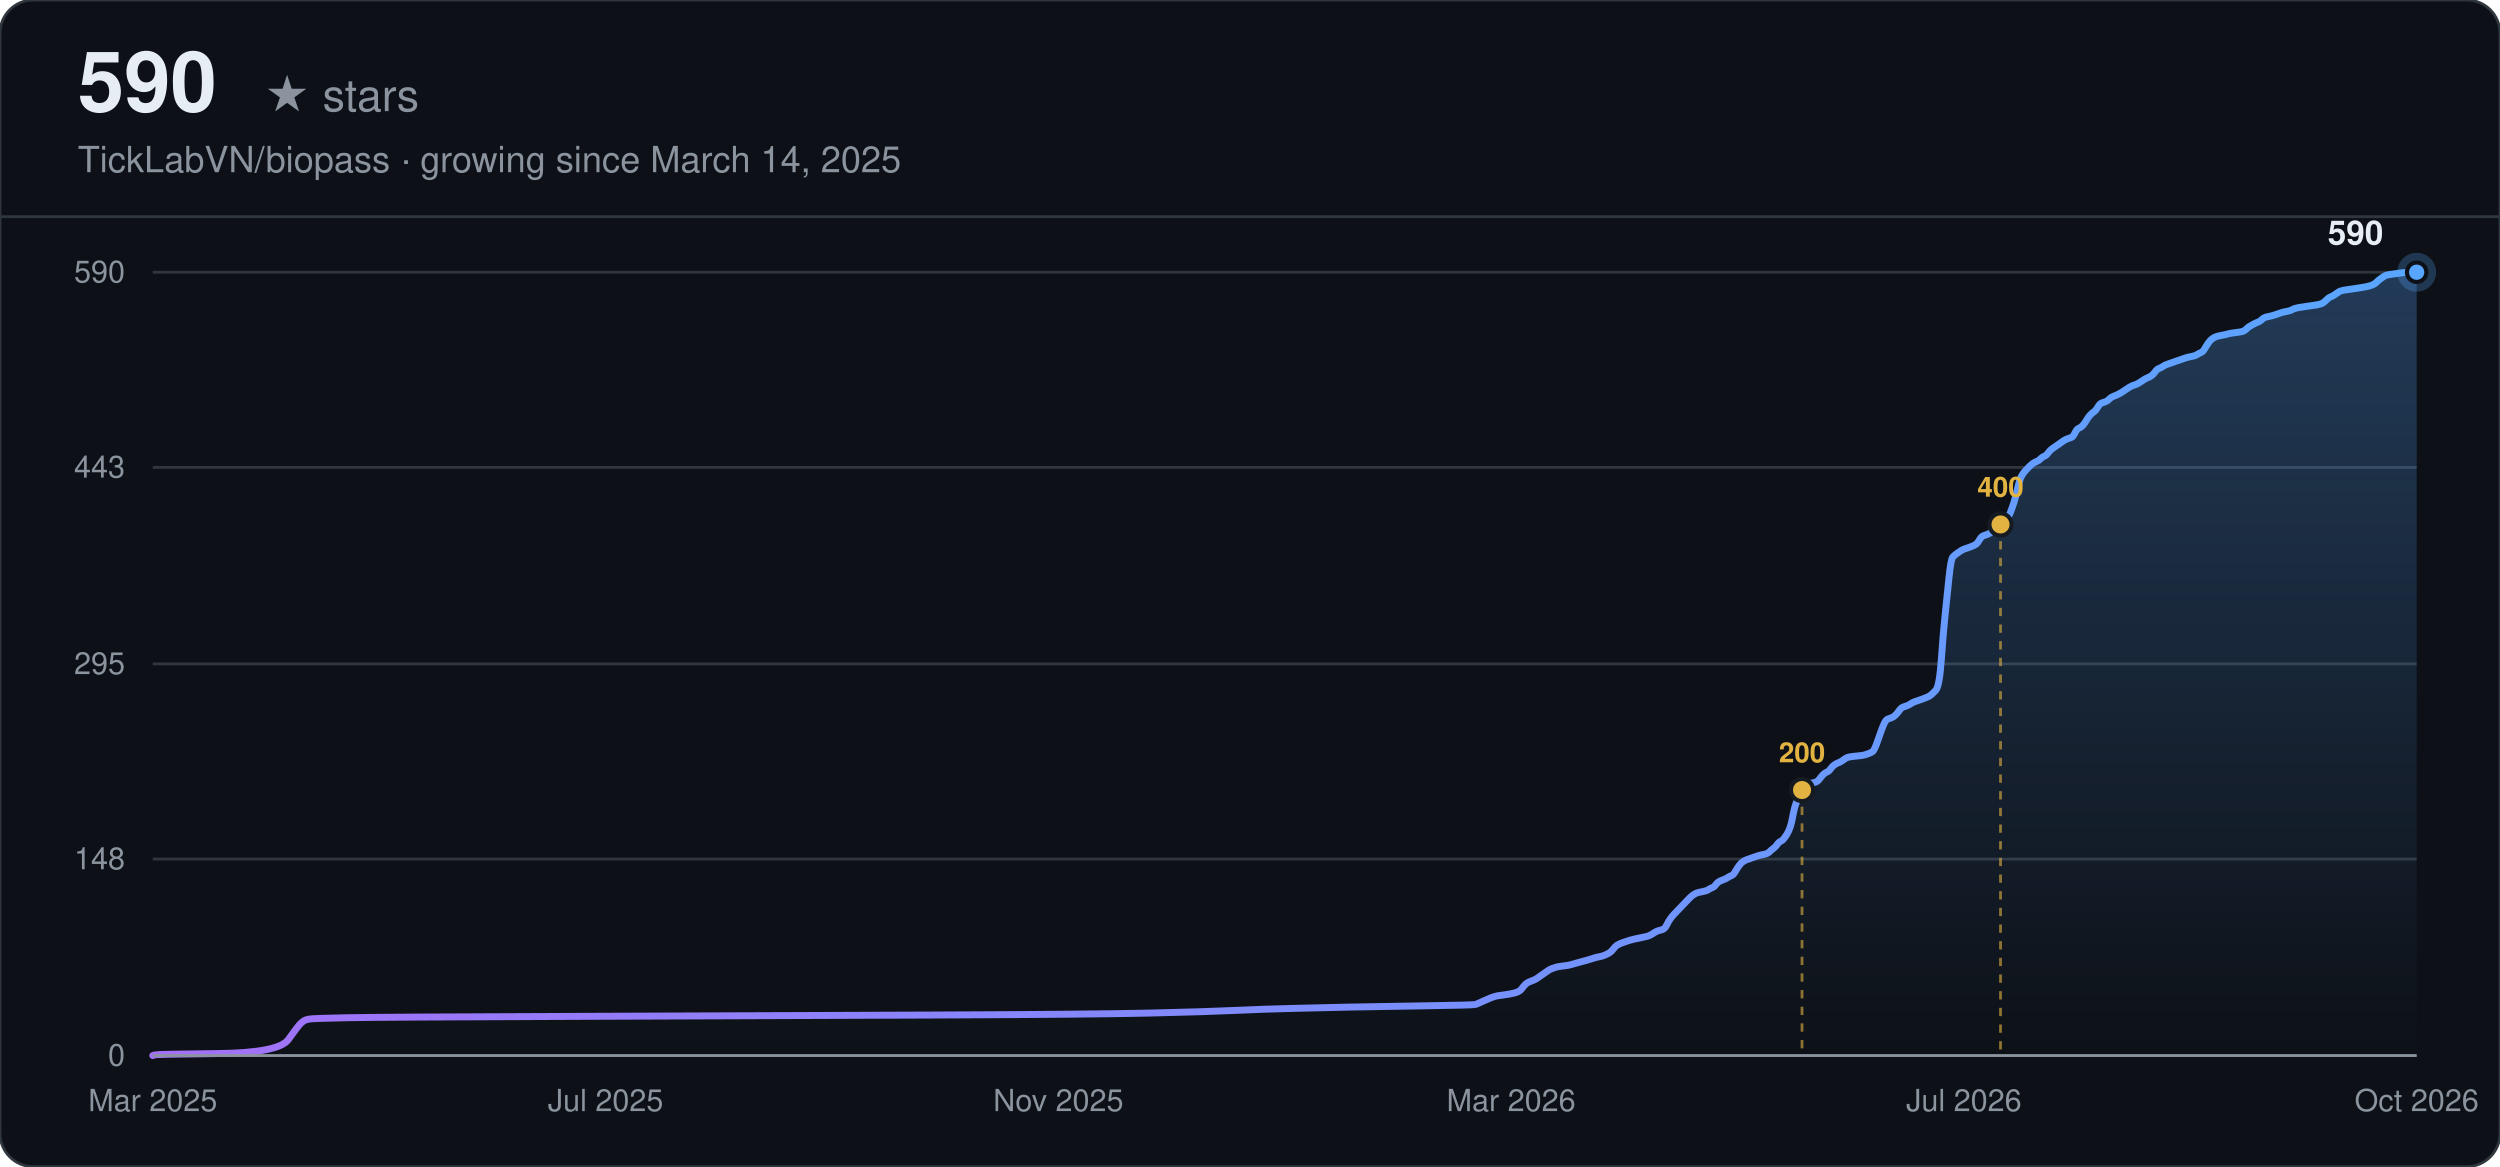
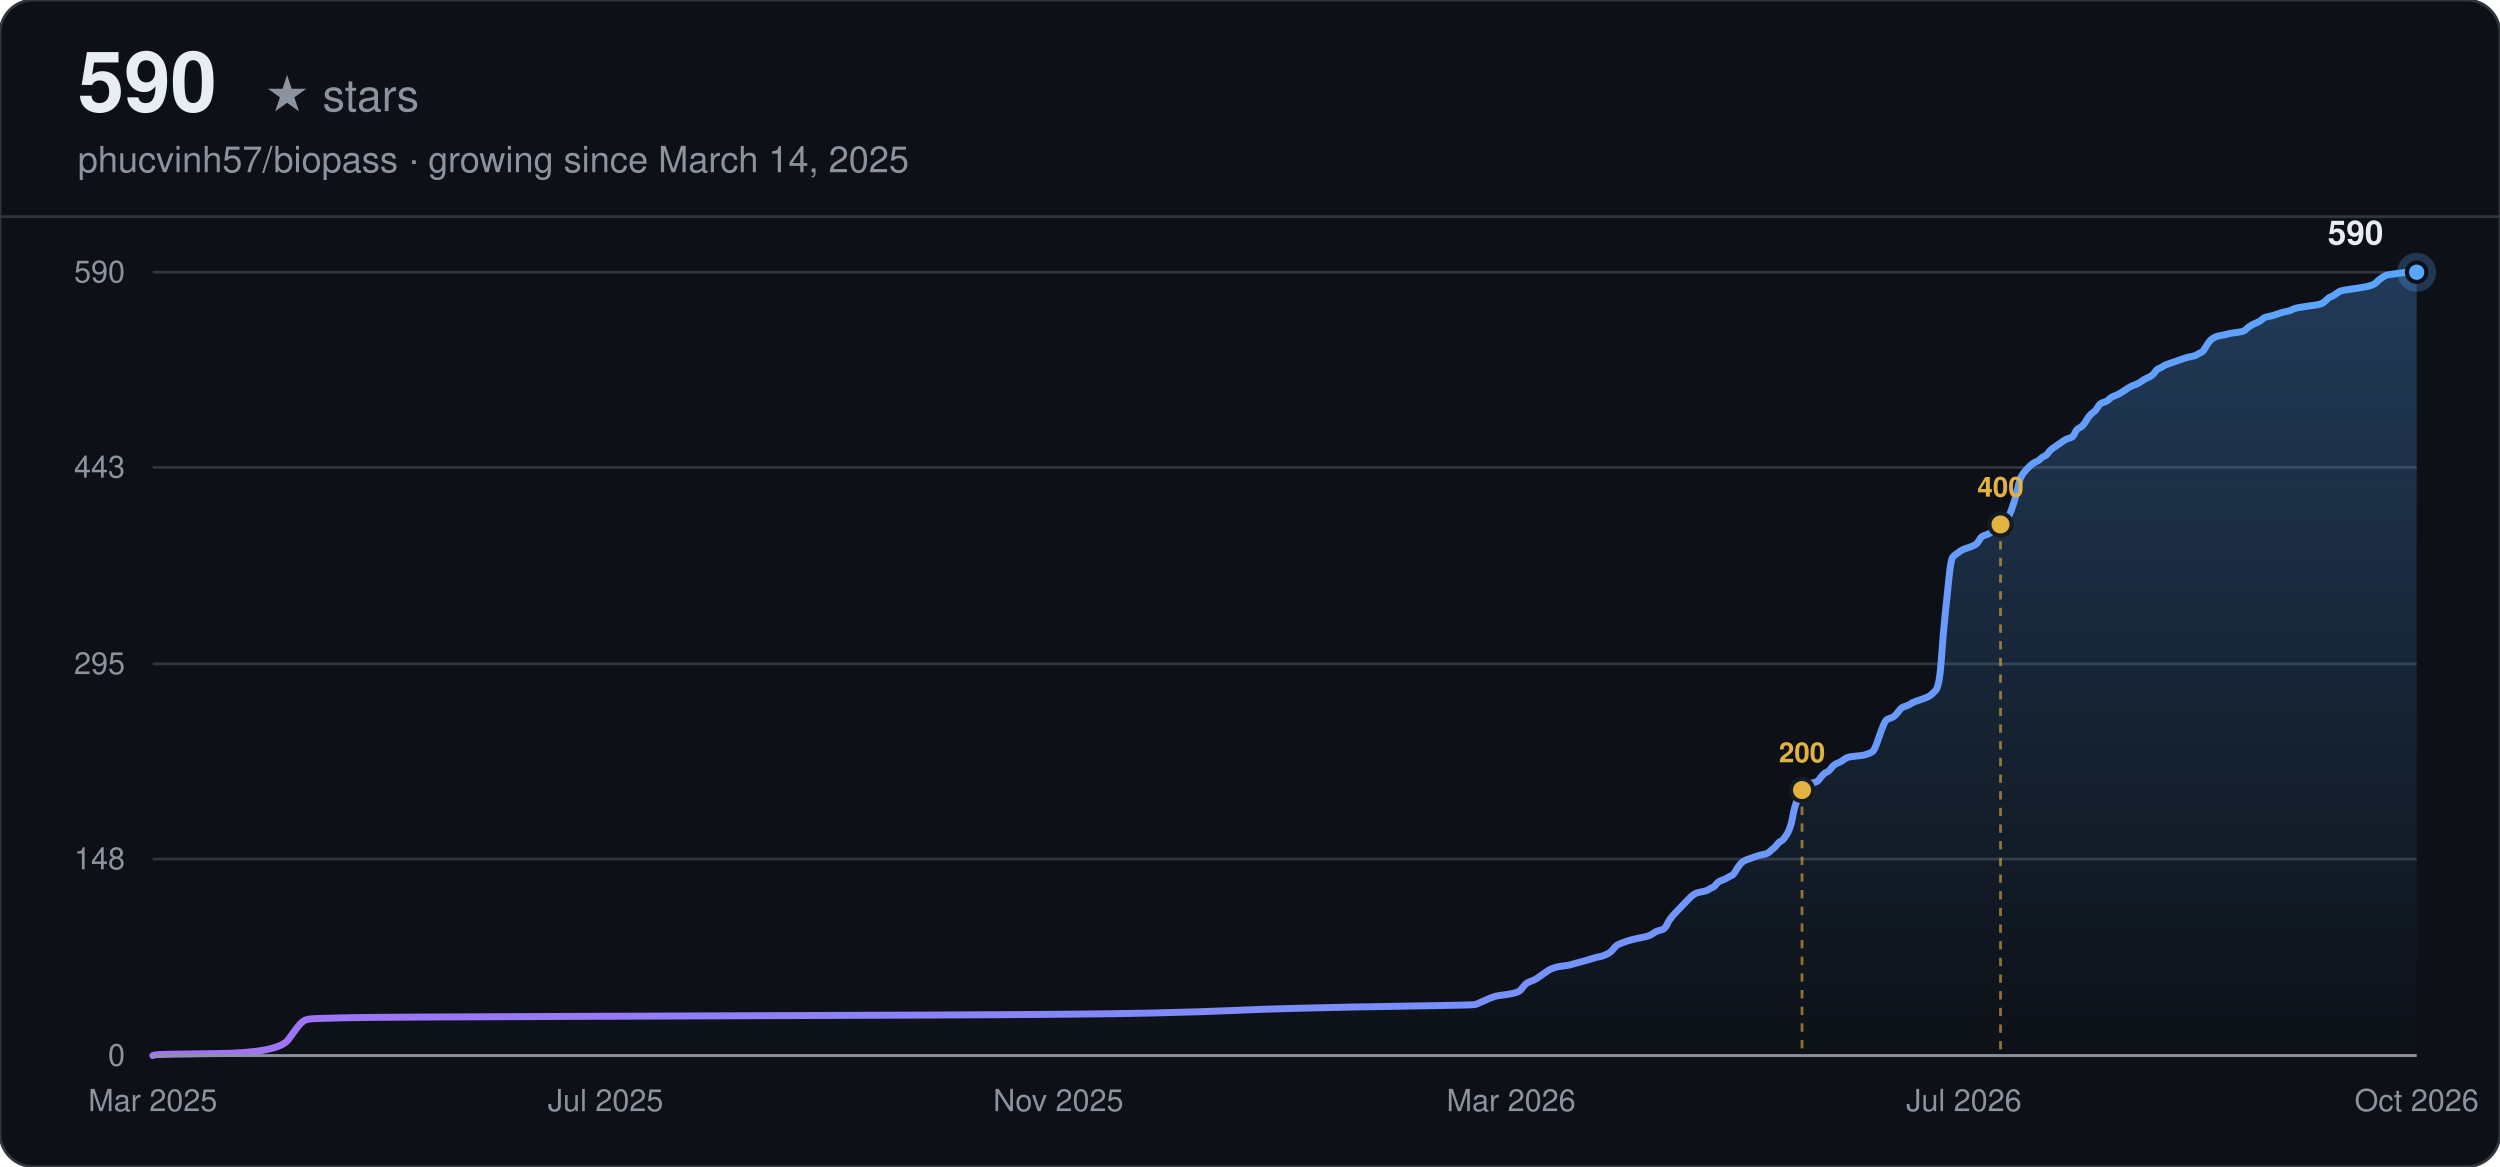
<svg xmlns="http://www.w3.org/2000/svg" width="900" height="420" viewBox="0 0 900 420" font-family="-apple-system, BlinkMacSystemFont, 'Segoe UI', Helvetica, Arial, sans-serif">
  <defs>
    <linearGradient id="line-dark" x1="0" y1="0" x2="1" y2="0">
      <stop offset="0%" stop-color="#a371f7" />
      <stop offset="100%" stop-color="#58a6ff" />
    </linearGradient>
    <linearGradient id="area-dark" x1="0" y1="0" x2="0" y2="1">
      <stop offset="0%" stop-color="#58a6ff" stop-opacity="0.28" />
      <stop offset="100%" stop-color="#58a6ff" stop-opacity="0" />
    </linearGradient>
  </defs>
  <rect width="900" height="420" rx="12" fill="#0d1117" />
  <rect width="900" height="420" rx="12" fill="none" stroke="#30363d" stroke-width="1" />
  <text x="28" y="40" font-size="30" font-weight="700" fill="#e6edf3">590</text>
  <text x="28" y="40" font-size="16" fill="#8b949e" dx="67">★ stars</text>
-   <text x="28" y="62" font-size="13" fill="#8b949e">TickLabVN/biopass · growing since March 14, 2025</text>
+   <text x="28" y="62" font-size="13" fill="#8b949e">phucvinh57/biopass · growing since March 14, 2025</text>
  <line x1="0" y1="78" x2="900" y2="78" stroke="#30363d" stroke-width="1" />
  <line x1="55" y1="380.00" x2="870" y2="380.00" stroke="#30363d" stroke-width="1" />
  <text x="45" y="380.00" text-anchor="end" dominant-baseline="middle" font-size="11" fill="#8b949e">0</text>
  <line x1="55" y1="309.26" x2="870" y2="309.26" stroke="#30363d" stroke-width="1" />
  <text x="45" y="309.26" text-anchor="end" dominant-baseline="middle" font-size="11" fill="#8b949e">148</text>
  <line x1="55" y1="239.00" x2="870" y2="239.00" stroke="#30363d" stroke-width="1" />
  <text x="45" y="239.00" text-anchor="end" dominant-baseline="middle" font-size="11" fill="#8b949e">295</text>
  <line x1="55" y1="168.26" x2="870" y2="168.26" stroke="#30363d" stroke-width="1" />
  <text x="45" y="168.26" text-anchor="end" dominant-baseline="middle" font-size="11" fill="#8b949e">443</text>
  <line x1="55" y1="98.00" x2="870" y2="98.00" stroke="#30363d" stroke-width="1" />
  <text x="45" y="98.00" text-anchor="end" dominant-baseline="middle" font-size="11" fill="#8b949e">590</text>
  <text x="55.00" y="400" text-anchor="middle" font-size="11" fill="#8b949e">Mar 2025</text>
  <text x="218.00" y="400" text-anchor="middle" font-size="11" fill="#8b949e">Jul 2025</text>
  <text x="381.00" y="400" text-anchor="middle" font-size="11" fill="#8b949e">Nov 2025</text>
  <text x="544.00" y="400" text-anchor="middle" font-size="11" fill="#8b949e">Mar 2026</text>
  <text x="707.00" y="400" text-anchor="middle" font-size="11" fill="#8b949e">Jul 2026</text>
  <text x="870.00" y="400" text-anchor="middle" font-size="11" fill="#8b949e">Oct 2026</text>
  <path d="M55.00,380.00 L55.69,379.76 Q56.37,379.52 78.36,379.28 Q100.35,379.04 103.79,374.26 Q107.23,369.48 107.91,368.77 Q108.60,368.05 109.29,367.57 Q109.97,367.09 111.35,366.86 Q112.72,366.62 125.09,366.38 Q137.46,366.14 206.18,365.90 Q274.90,365.66 334.00,365.42 Q393.09,365.18 413.71,364.71 Q434.33,364.23 444.63,363.75 Q454.94,363.27 465.25,363.03 Q475.56,362.79 485.86,362.55 Q496.17,362.32 513.35,362.08 Q530.53,361.84 531.22,361.60 Q531.91,361.36 533.97,360.40 Q536.03,359.45 536.72,359.21 Q537.40,358.97 538.09,358.73 Q538.78,358.49 540.84,358.25 Q542.90,358.01 544.96,357.54 Q547.02,357.06 547.71,356.10 Q548.40,355.15 549.09,354.43 Q549.77,353.71 551.15,353.23 Q552.52,352.76 553.21,352.28 Q553.90,351.80 555.27,350.84 Q556.64,349.89 557.33,349.41 Q558.02,348.93 558.71,348.69 Q559.39,348.45 560.08,348.22 Q560.77,347.98 562.83,347.74 Q564.89,347.50 565.58,347.26 Q566.26,347.02 569.01,346.30 Q571.76,345.59 573.14,345.11 Q574.51,344.63 575.89,344.39 Q577.26,344.15 578.63,343.44 Q580.01,342.72 580.70,341.76 Q581.38,340.81 582.07,340.33 Q582.76,339.85 584.13,339.37 Q585.51,338.89 586.19,338.66 Q586.88,338.42 588.94,337.94 Q591.00,337.46 592.38,337.22 Q593.75,336.98 595.13,336.03 Q596.50,335.07 597.88,334.83 Q599.25,334.59 599.94,333.16 Q600.62,331.73 601.31,330.77 Q602.00,329.81 602.69,329.10 Q603.37,328.38 604.06,327.66 Q604.75,326.95 605.43,326.23 Q606.12,325.51 606.81,324.79 Q607.50,324.08 608.18,323.36 Q608.87,322.64 609.56,322.17 Q610.24,321.69 610.93,321.45 Q611.62,321.21 612.99,320.97 Q614.37,320.73 615.05,320.25 Q615.74,319.78 616.43,319.54 Q617.12,319.30 617.80,318.34 Q618.49,317.39 619.87,316.91 Q621.24,316.43 621.93,315.95 Q622.61,315.47 623.30,315.24 Q623.99,315.00 624.68,313.80 Q625.36,312.61 626.05,311.65 Q626.74,310.69 627.42,310.22 Q628.11,309.74 628.80,309.50 Q629.49,309.26 630.17,309.02 Q630.86,308.78 631.55,308.54 Q632.23,308.31 632.92,308.07 Q633.61,307.83 634.98,307.59 Q636.36,307.35 637.04,306.63 Q637.73,305.92 638.42,305.44 Q639.11,304.96 639.79,304.00 Q640.48,303.05 641.17,302.81 Q641.85,302.57 643.23,300.42 Q644.60,298.27 645.29,294.44 Q645.98,290.62 646.67,288.95 Q647.35,287.27 648.04,285.84 Q648.73,284.41 649.41,283.45 Q650.10,282.49 650.79,282.26 Q651.48,282.02 652.85,281.78 Q654.22,281.54 654.91,280.58 Q655.60,279.63 656.29,278.91 Q656.97,278.19 657.66,277.95 Q658.35,277.72 659.03,276.76 Q659.72,275.80 660.41,275.33 Q661.10,274.85 661.78,274.61 Q662.47,274.37 663.16,273.89 Q663.84,273.41 664.53,272.94 Q665.22,272.46 667.97,272.22 Q670.72,271.98 671.40,271.74 Q672.09,271.50 672.78,271.26 Q673.47,271.02 674.15,270.55 Q674.84,270.07 676.21,266.01 Q677.59,261.94 678.28,260.51 Q678.96,259.07 679.65,258.84 Q680.34,258.60 681.02,258.36 Q681.71,258.12 682.40,257.40 Q683.09,256.68 683.77,255.73 Q684.46,254.77 685.15,254.53 Q685.83,254.29 686.52,254.06 Q687.21,253.82 687.90,253.34 Q688.58,252.86 689.27,252.62 Q689.96,252.38 692.02,251.67 Q694.08,250.95 694.77,250.47 Q695.46,249.99 696.83,248.56 Q698.20,247.13 698.89,237.33 Q699.58,227.53 700.27,221.08 Q700.95,214.62 701.64,207.93 Q702.33,201.24 703.01,200.52 Q703.70,199.81 704.39,199.33 Q705.08,198.85 705.76,198.37 Q706.45,197.89 707.14,197.66 Q707.82,197.42 709.20,196.94 Q710.57,196.46 711.26,195.98 Q711.95,195.51 712.63,194.31 Q713.32,193.12 714.01,192.88 Q714.70,192.64 715.38,192.40 Q716.07,192.16 716.76,191.68 Q717.45,191.20 718.13,190.49 Q718.82,189.77 719.51,189.29 Q720.19,188.81 720.88,188.10 Q721.57,187.38 722.26,186.90 Q722.94,186.42 723.63,184.75 Q724.32,183.08 725.00,180.93 Q725.69,178.78 726.38,175.67 Q727.07,172.56 727.75,171.37 Q728.44,170.17 729.13,169.46 Q729.81,168.74 730.50,168.02 Q731.19,167.31 731.88,166.83 Q732.56,166.35 733.25,166.11 Q733.94,165.87 734.62,165.15 Q735.31,164.44 736.00,164.20 Q736.69,163.96 737.37,163.00 Q738.06,162.05 738.75,161.57 Q739.44,161.09 740.81,160.14 Q742.18,159.18 742.87,158.70 Q743.56,158.22 744.25,157.98 Q744.93,157.75 745.62,157.51 Q746.31,157.27 746.99,155.83 Q747.68,154.40 748.37,154.16 Q749.06,153.92 749.74,153.21 Q750.43,152.49 751.12,151.29 Q751.80,150.10 752.49,149.38 Q753.18,148.66 753.87,148.19 Q754.55,147.71 755.24,146.51 Q755.93,145.32 756.61,145.08 Q757.30,144.84 757.99,144.60 Q758.68,144.36 759.36,143.65 Q760.05,142.93 761.42,142.45 Q762.80,141.97 764.86,140.54 Q766.92,139.11 767.61,138.87 Q768.30,138.63 768.98,138.39 Q769.67,138.15 771.05,137.19 Q772.42,136.24 773.11,136.00 Q773.79,135.76 774.48,135.28 Q775.17,134.80 775.86,133.85 Q776.54,132.89 777.23,132.65 Q777.92,132.41 778.60,131.94 Q779.29,131.46 779.98,131.22 Q780.67,130.98 781.35,130.74 Q782.04,130.50 782.73,130.26 Q783.41,130.02 784.10,129.78 Q784.79,129.55 785.48,129.31 Q786.16,129.07 786.85,128.83 Q787.54,128.59 788.91,128.35 Q790.29,128.11 790.97,127.63 Q791.66,127.16 792.35,126.92 Q793.04,126.68 793.72,125.48 Q794.41,124.29 795.10,123.33 Q795.78,122.38 796.47,121.90 Q797.16,121.42 797.85,121.18 Q798.53,120.94 799.91,120.70 Q801.28,120.46 801.97,120.23 Q802.66,119.99 804.72,119.75 Q806.78,119.51 807.47,119.27 Q808.15,119.03 808.84,118.31 Q809.53,117.60 810.90,116.88 Q812.28,116.16 812.96,115.92 Q813.65,115.68 814.34,114.97 Q815.03,114.25 816.40,114.01 Q817.77,113.77 819.15,113.29 Q820.52,112.82 821.21,112.58 Q821.90,112.34 823.27,112.10 Q824.65,111.86 825.33,111.38 Q826.02,110.91 829.46,110.43 Q832.89,109.95 834.27,109.71 Q835.64,109.47 836.33,108.99 Q837.02,108.52 837.70,107.80 Q838.39,107.08 839.08,106.84 Q839.76,106.60 840.45,106.13 Q841.14,105.65 841.83,105.17 Q842.51,104.69 843.89,104.45 Q845.26,104.21 848.70,103.74 Q852.13,103.26 853.51,102.78 Q854.88,102.30 855.57,101.58 Q856.26,100.87 856.94,100.39 Q857.63,99.91 858.32,99.43 Q859.01,98.96 861.07,98.72 Q863.13,98.48 864.50,98.24 Q865.88,98.00 867.94,98.00 L870.00,98.00 L870.00,380.00 L55.00,380.00 Z" fill="url(#area-dark)" stroke="none" />
  <path d="M55.00,380.00 L55.69,379.76 Q56.37,379.52 78.36,379.28 Q100.35,379.04 103.79,374.26 Q107.23,369.48 107.91,368.77 Q108.60,368.05 109.29,367.57 Q109.97,367.09 111.35,366.86 Q112.72,366.62 125.09,366.38 Q137.46,366.14 206.18,365.90 Q274.90,365.66 334.00,365.42 Q393.09,365.18 413.71,364.71 Q434.33,364.23 444.63,363.75 Q454.94,363.27 465.25,363.03 Q475.56,362.79 485.86,362.55 Q496.17,362.32 513.35,362.08 Q530.53,361.84 531.22,361.60 Q531.91,361.36 533.97,360.40 Q536.03,359.45 536.72,359.21 Q537.40,358.97 538.09,358.73 Q538.78,358.49 540.84,358.25 Q542.90,358.01 544.96,357.54 Q547.02,357.06 547.71,356.10 Q548.40,355.15 549.09,354.43 Q549.77,353.71 551.15,353.23 Q552.52,352.76 553.21,352.28 Q553.90,351.80 555.27,350.84 Q556.64,349.89 557.33,349.41 Q558.02,348.93 558.71,348.69 Q559.39,348.45 560.08,348.22 Q560.77,347.98 562.83,347.74 Q564.89,347.50 565.58,347.26 Q566.26,347.02 569.01,346.30 Q571.76,345.59 573.14,345.11 Q574.51,344.63 575.89,344.39 Q577.26,344.15 578.63,343.44 Q580.01,342.72 580.70,341.76 Q581.38,340.81 582.07,340.33 Q582.76,339.85 584.13,339.37 Q585.51,338.89 586.19,338.66 Q586.88,338.42 588.94,337.94 Q591.00,337.46 592.38,337.22 Q593.75,336.98 595.13,336.03 Q596.50,335.07 597.88,334.83 Q599.25,334.59 599.94,333.16 Q600.62,331.73 601.31,330.77 Q602.00,329.81 602.69,329.10 Q603.37,328.38 604.06,327.66 Q604.75,326.95 605.43,326.23 Q606.12,325.51 606.81,324.79 Q607.50,324.08 608.18,323.36 Q608.87,322.64 609.56,322.17 Q610.24,321.69 610.93,321.45 Q611.62,321.21 612.99,320.97 Q614.37,320.73 615.05,320.25 Q615.74,319.78 616.43,319.54 Q617.12,319.30 617.80,318.34 Q618.49,317.39 619.87,316.91 Q621.24,316.43 621.93,315.95 Q622.61,315.47 623.30,315.24 Q623.99,315.00 624.68,313.80 Q625.36,312.61 626.05,311.65 Q626.74,310.69 627.42,310.22 Q628.11,309.74 628.80,309.50 Q629.49,309.26 630.17,309.02 Q630.86,308.78 631.55,308.54 Q632.23,308.31 632.92,308.07 Q633.61,307.83 634.98,307.59 Q636.36,307.35 637.04,306.63 Q637.73,305.92 638.42,305.44 Q639.11,304.96 639.79,304.00 Q640.48,303.05 641.17,302.81 Q641.85,302.57 643.23,300.42 Q644.60,298.27 645.29,294.44 Q645.98,290.62 646.67,288.95 Q647.35,287.27 648.04,285.84 Q648.73,284.41 649.41,283.45 Q650.10,282.49 650.79,282.26 Q651.48,282.02 652.85,281.78 Q654.22,281.54 654.91,280.58 Q655.60,279.63 656.29,278.91 Q656.97,278.19 657.66,277.95 Q658.35,277.72 659.03,276.76 Q659.72,275.80 660.41,275.33 Q661.10,274.85 661.78,274.61 Q662.47,274.37 663.16,273.89 Q663.84,273.41 664.53,272.94 Q665.22,272.46 667.97,272.22 Q670.72,271.98 671.40,271.74 Q672.09,271.50 672.78,271.26 Q673.47,271.02 674.15,270.55 Q674.84,270.07 676.21,266.01 Q677.59,261.94 678.28,260.51 Q678.96,259.07 679.65,258.84 Q680.34,258.60 681.02,258.36 Q681.71,258.12 682.40,257.40 Q683.09,256.68 683.77,255.73 Q684.46,254.77 685.15,254.53 Q685.83,254.29 686.52,254.06 Q687.21,253.82 687.90,253.34 Q688.58,252.86 689.27,252.62 Q689.96,252.38 692.02,251.67 Q694.08,250.95 694.77,250.47 Q695.46,249.99 696.83,248.56 Q698.20,247.13 698.89,237.33 Q699.58,227.53 700.27,221.08 Q700.95,214.62 701.64,207.93 Q702.33,201.24 703.01,200.52 Q703.70,199.81 704.39,199.33 Q705.08,198.85 705.76,198.37 Q706.45,197.89 707.14,197.66 Q707.82,197.42 709.20,196.94 Q710.57,196.46 711.26,195.98 Q711.95,195.51 712.63,194.31 Q713.32,193.12 714.01,192.88 Q714.70,192.64 715.38,192.40 Q716.07,192.16 716.76,191.68 Q717.45,191.20 718.13,190.49 Q718.82,189.77 719.51,189.29 Q720.19,188.81 720.88,188.10 Q721.57,187.38 722.26,186.90 Q722.94,186.42 723.63,184.75 Q724.32,183.08 725.00,180.93 Q725.69,178.78 726.38,175.67 Q727.07,172.56 727.75,171.37 Q728.44,170.17 729.13,169.46 Q729.81,168.74 730.50,168.02 Q731.19,167.31 731.88,166.83 Q732.56,166.35 733.25,166.11 Q733.94,165.87 734.62,165.15 Q735.31,164.44 736.00,164.20 Q736.69,163.96 737.37,163.00 Q738.06,162.05 738.75,161.57 Q739.44,161.09 740.81,160.14 Q742.18,159.18 742.87,158.70 Q743.56,158.22 744.25,157.98 Q744.93,157.75 745.62,157.51 Q746.31,157.27 746.99,155.83 Q747.68,154.40 748.37,154.16 Q749.06,153.92 749.74,153.21 Q750.43,152.49 751.12,151.29 Q751.80,150.10 752.49,149.38 Q753.18,148.66 753.87,148.19 Q754.55,147.71 755.24,146.51 Q755.93,145.32 756.61,145.08 Q757.30,144.84 757.99,144.60 Q758.68,144.36 759.36,143.65 Q760.05,142.93 761.42,142.45 Q762.80,141.97 764.86,140.54 Q766.92,139.11 767.61,138.87 Q768.30,138.63 768.98,138.39 Q769.67,138.15 771.05,137.19 Q772.42,136.24 773.11,136.00 Q773.79,135.76 774.48,135.28 Q775.17,134.80 775.86,133.85 Q776.54,132.89 777.23,132.65 Q777.92,132.41 778.60,131.94 Q779.29,131.46 779.98,131.22 Q780.67,130.98 781.35,130.74 Q782.04,130.50 782.73,130.26 Q783.41,130.02 784.10,129.78 Q784.79,129.55 785.48,129.31 Q786.16,129.07 786.85,128.83 Q787.54,128.59 788.91,128.35 Q790.29,128.11 790.97,127.63 Q791.66,127.16 792.35,126.92 Q793.04,126.68 793.72,125.48 Q794.41,124.29 795.10,123.33 Q795.78,122.38 796.47,121.90 Q797.16,121.42 797.85,121.18 Q798.53,120.94 799.91,120.70 Q801.28,120.46 801.97,120.23 Q802.66,119.99 804.72,119.75 Q806.78,119.51 807.47,119.27 Q808.15,119.03 808.84,118.31 Q809.53,117.60 810.90,116.88 Q812.28,116.16 812.96,115.92 Q813.65,115.68 814.34,114.97 Q815.03,114.25 816.40,114.01 Q817.77,113.77 819.15,113.29 Q820.52,112.82 821.21,112.58 Q821.90,112.34 823.27,112.10 Q824.65,111.86 825.33,111.38 Q826.02,110.91 829.46,110.43 Q832.89,109.95 834.27,109.71 Q835.64,109.47 836.33,108.99 Q837.02,108.52 837.70,107.80 Q838.39,107.08 839.08,106.84 Q839.76,106.60 840.45,106.13 Q841.14,105.65 841.83,105.17 Q842.51,104.69 843.89,104.45 Q845.26,104.21 848.70,103.74 Q852.13,103.26 853.51,102.78 Q854.88,102.30 855.57,101.58 Q856.26,100.87 856.94,100.39 Q857.63,99.91 858.32,99.43 Q859.01,98.96 861.07,98.72 Q863.13,98.48 864.50,98.24 Q865.88,98.00 867.94,98.00 L870.00,98.00" fill="none" stroke="url(#line-dark)" stroke-width="2.5" stroke-linecap="round" />
  <line x1="648.73" y1="284.41" x2="648.73" y2="380.00" stroke="#e3b341" stroke-width="1" stroke-dasharray="3,3" opacity="0.6" />
  <circle cx="648.73" cy="284.41" r="4" fill="#e3b341" stroke="#161b22" stroke-width="1.5" />
  <text x="648.73" y="274.41" text-anchor="middle" font-size="10" font-weight="600" fill="#e3b341">200</text>
  <line x1="720.19" y1="188.81" x2="720.19" y2="380.00" stroke="#e3b341" stroke-width="1" stroke-dasharray="3,3" opacity="0.6" />
  <circle cx="720.19" cy="188.81" r="4" fill="#e3b341" stroke="#161b22" stroke-width="1.5" />
  <text x="720.19" y="178.81" text-anchor="middle" font-size="10" font-weight="600" fill="#e3b341">400</text>
  <circle cx="870.00" cy="98.00" r="7" fill="#58a6ff" opacity="0.25" />
  <circle cx="870.00" cy="98.00" r="3.5" fill="#58a6ff" stroke="#0d1117" stroke-width="1.5" />
  <text x="858.00" y="88.00" text-anchor="end" font-size="12" font-weight="600" fill="#e6edf3">590</text>
  <line x1="55" y1="380.00" x2="870" y2="380.00" stroke="#8b949e" stroke-width="1" />
</svg>
